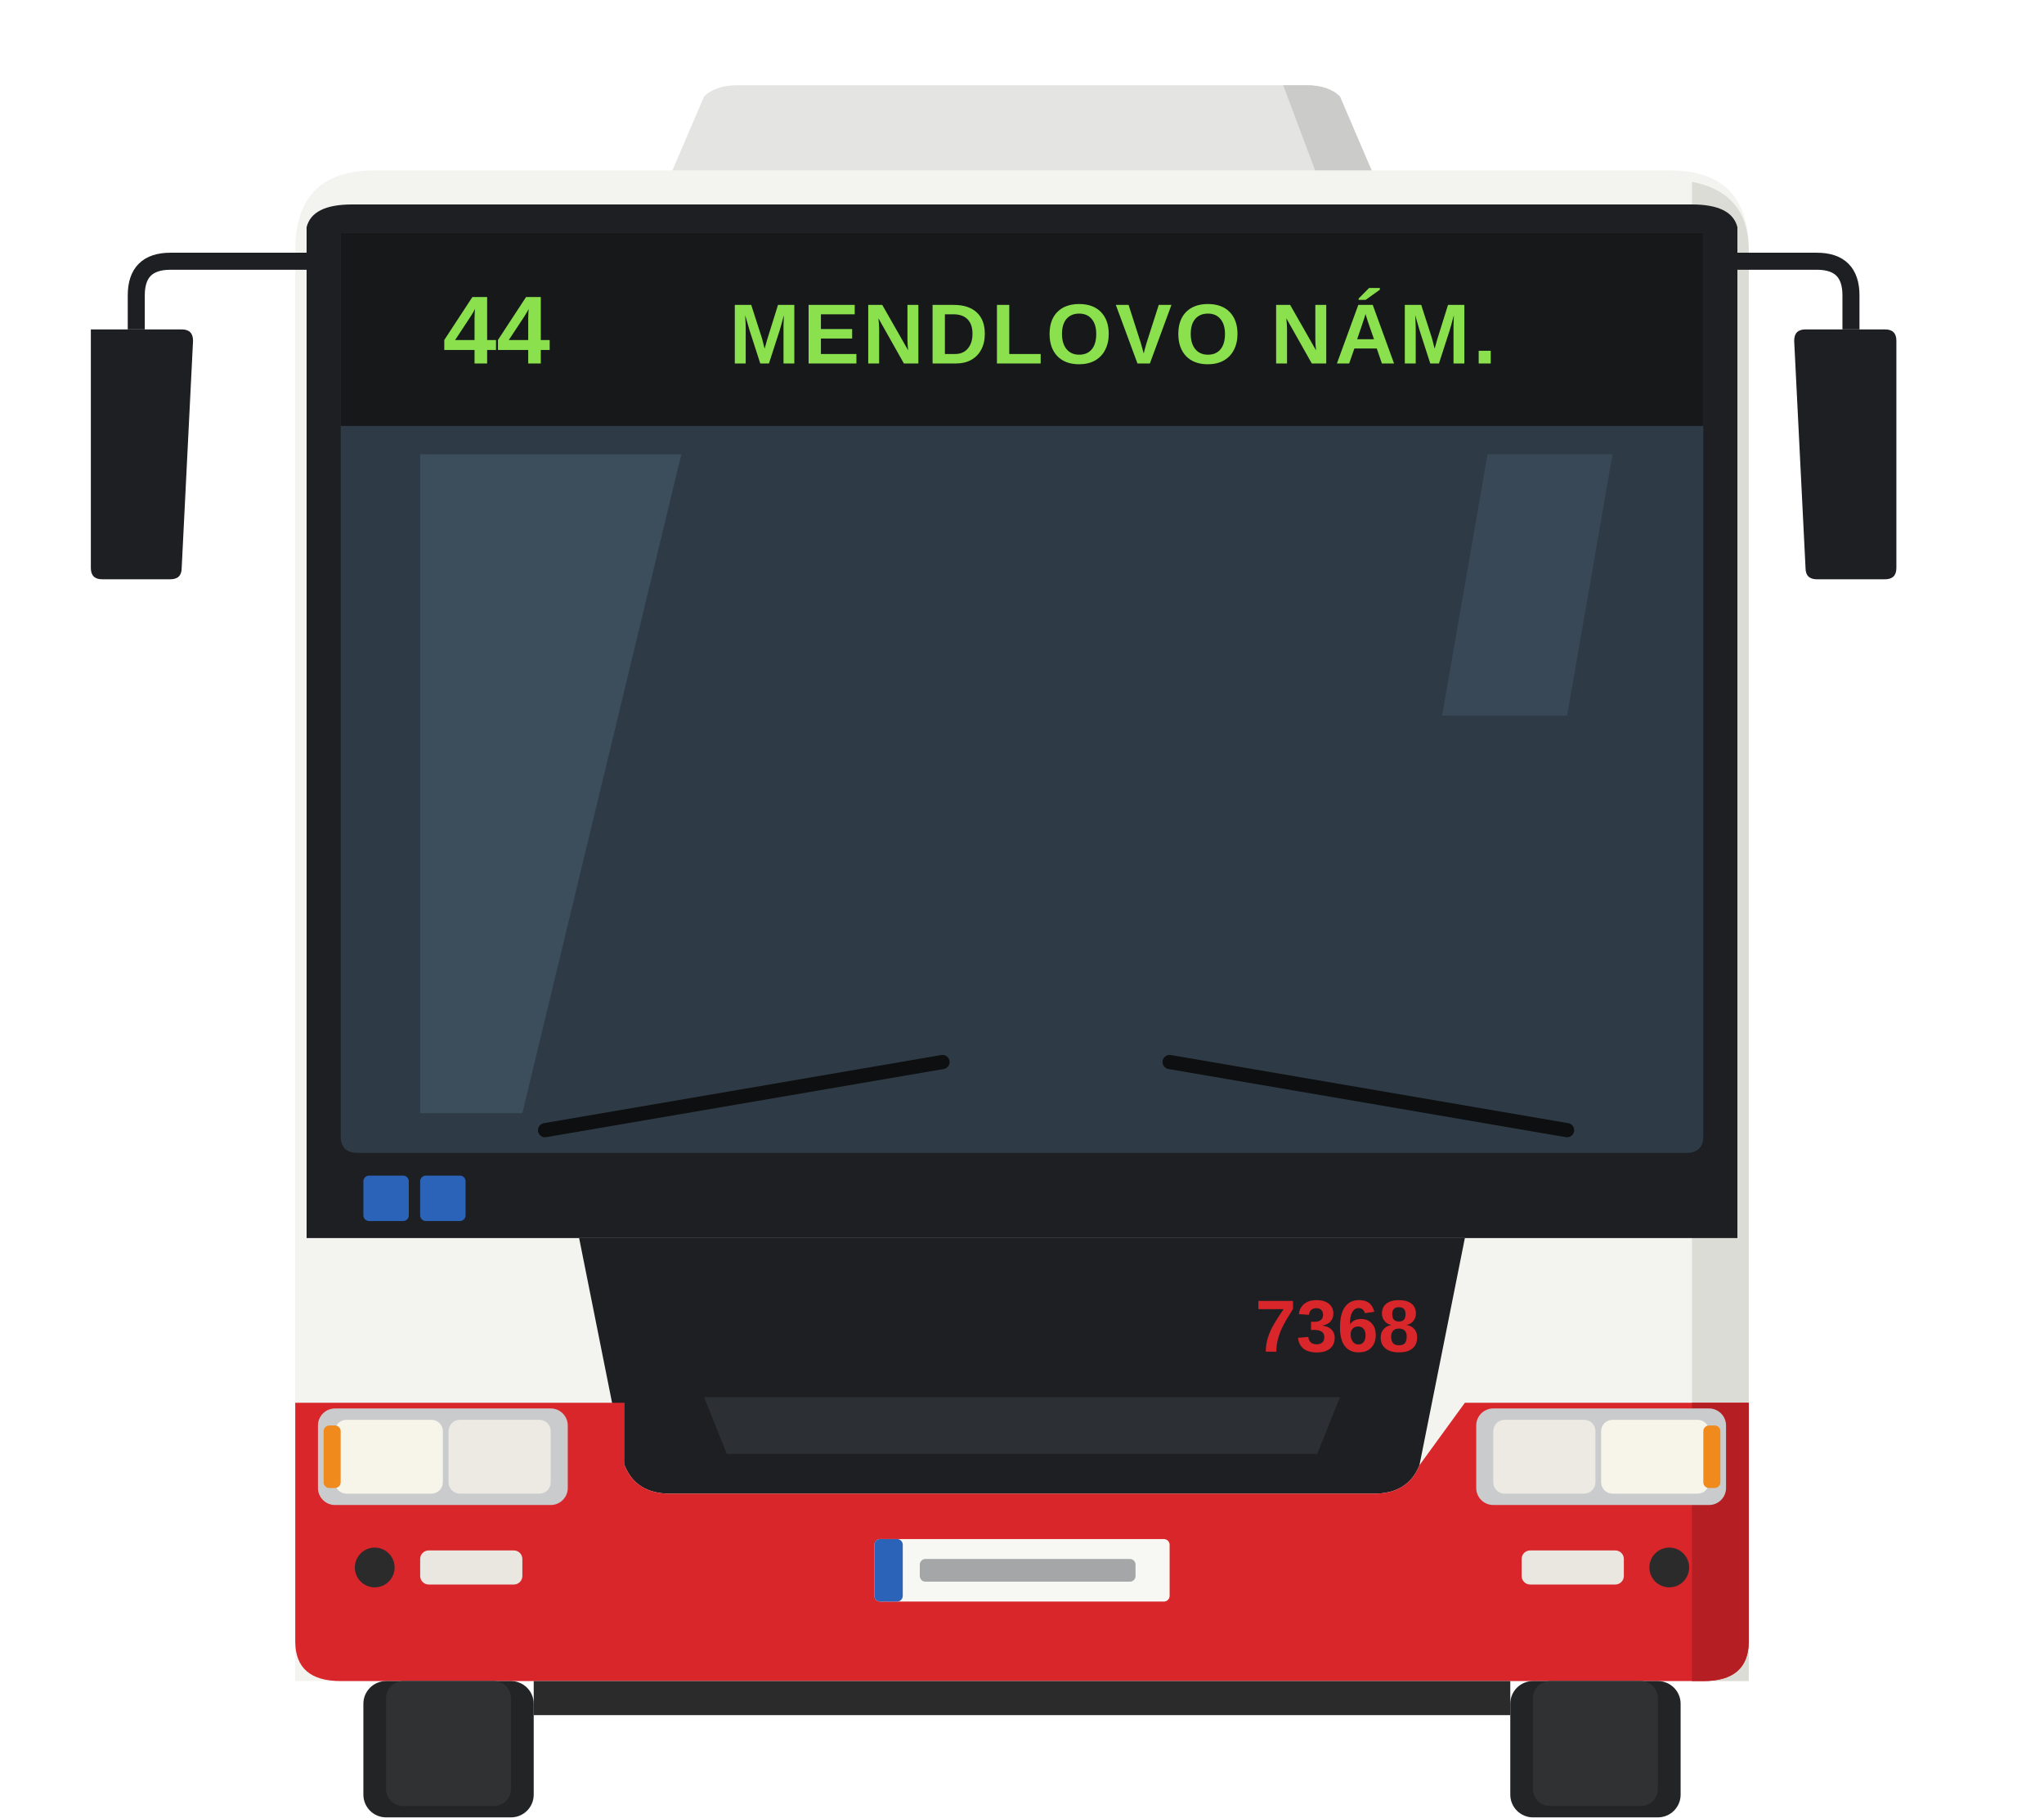
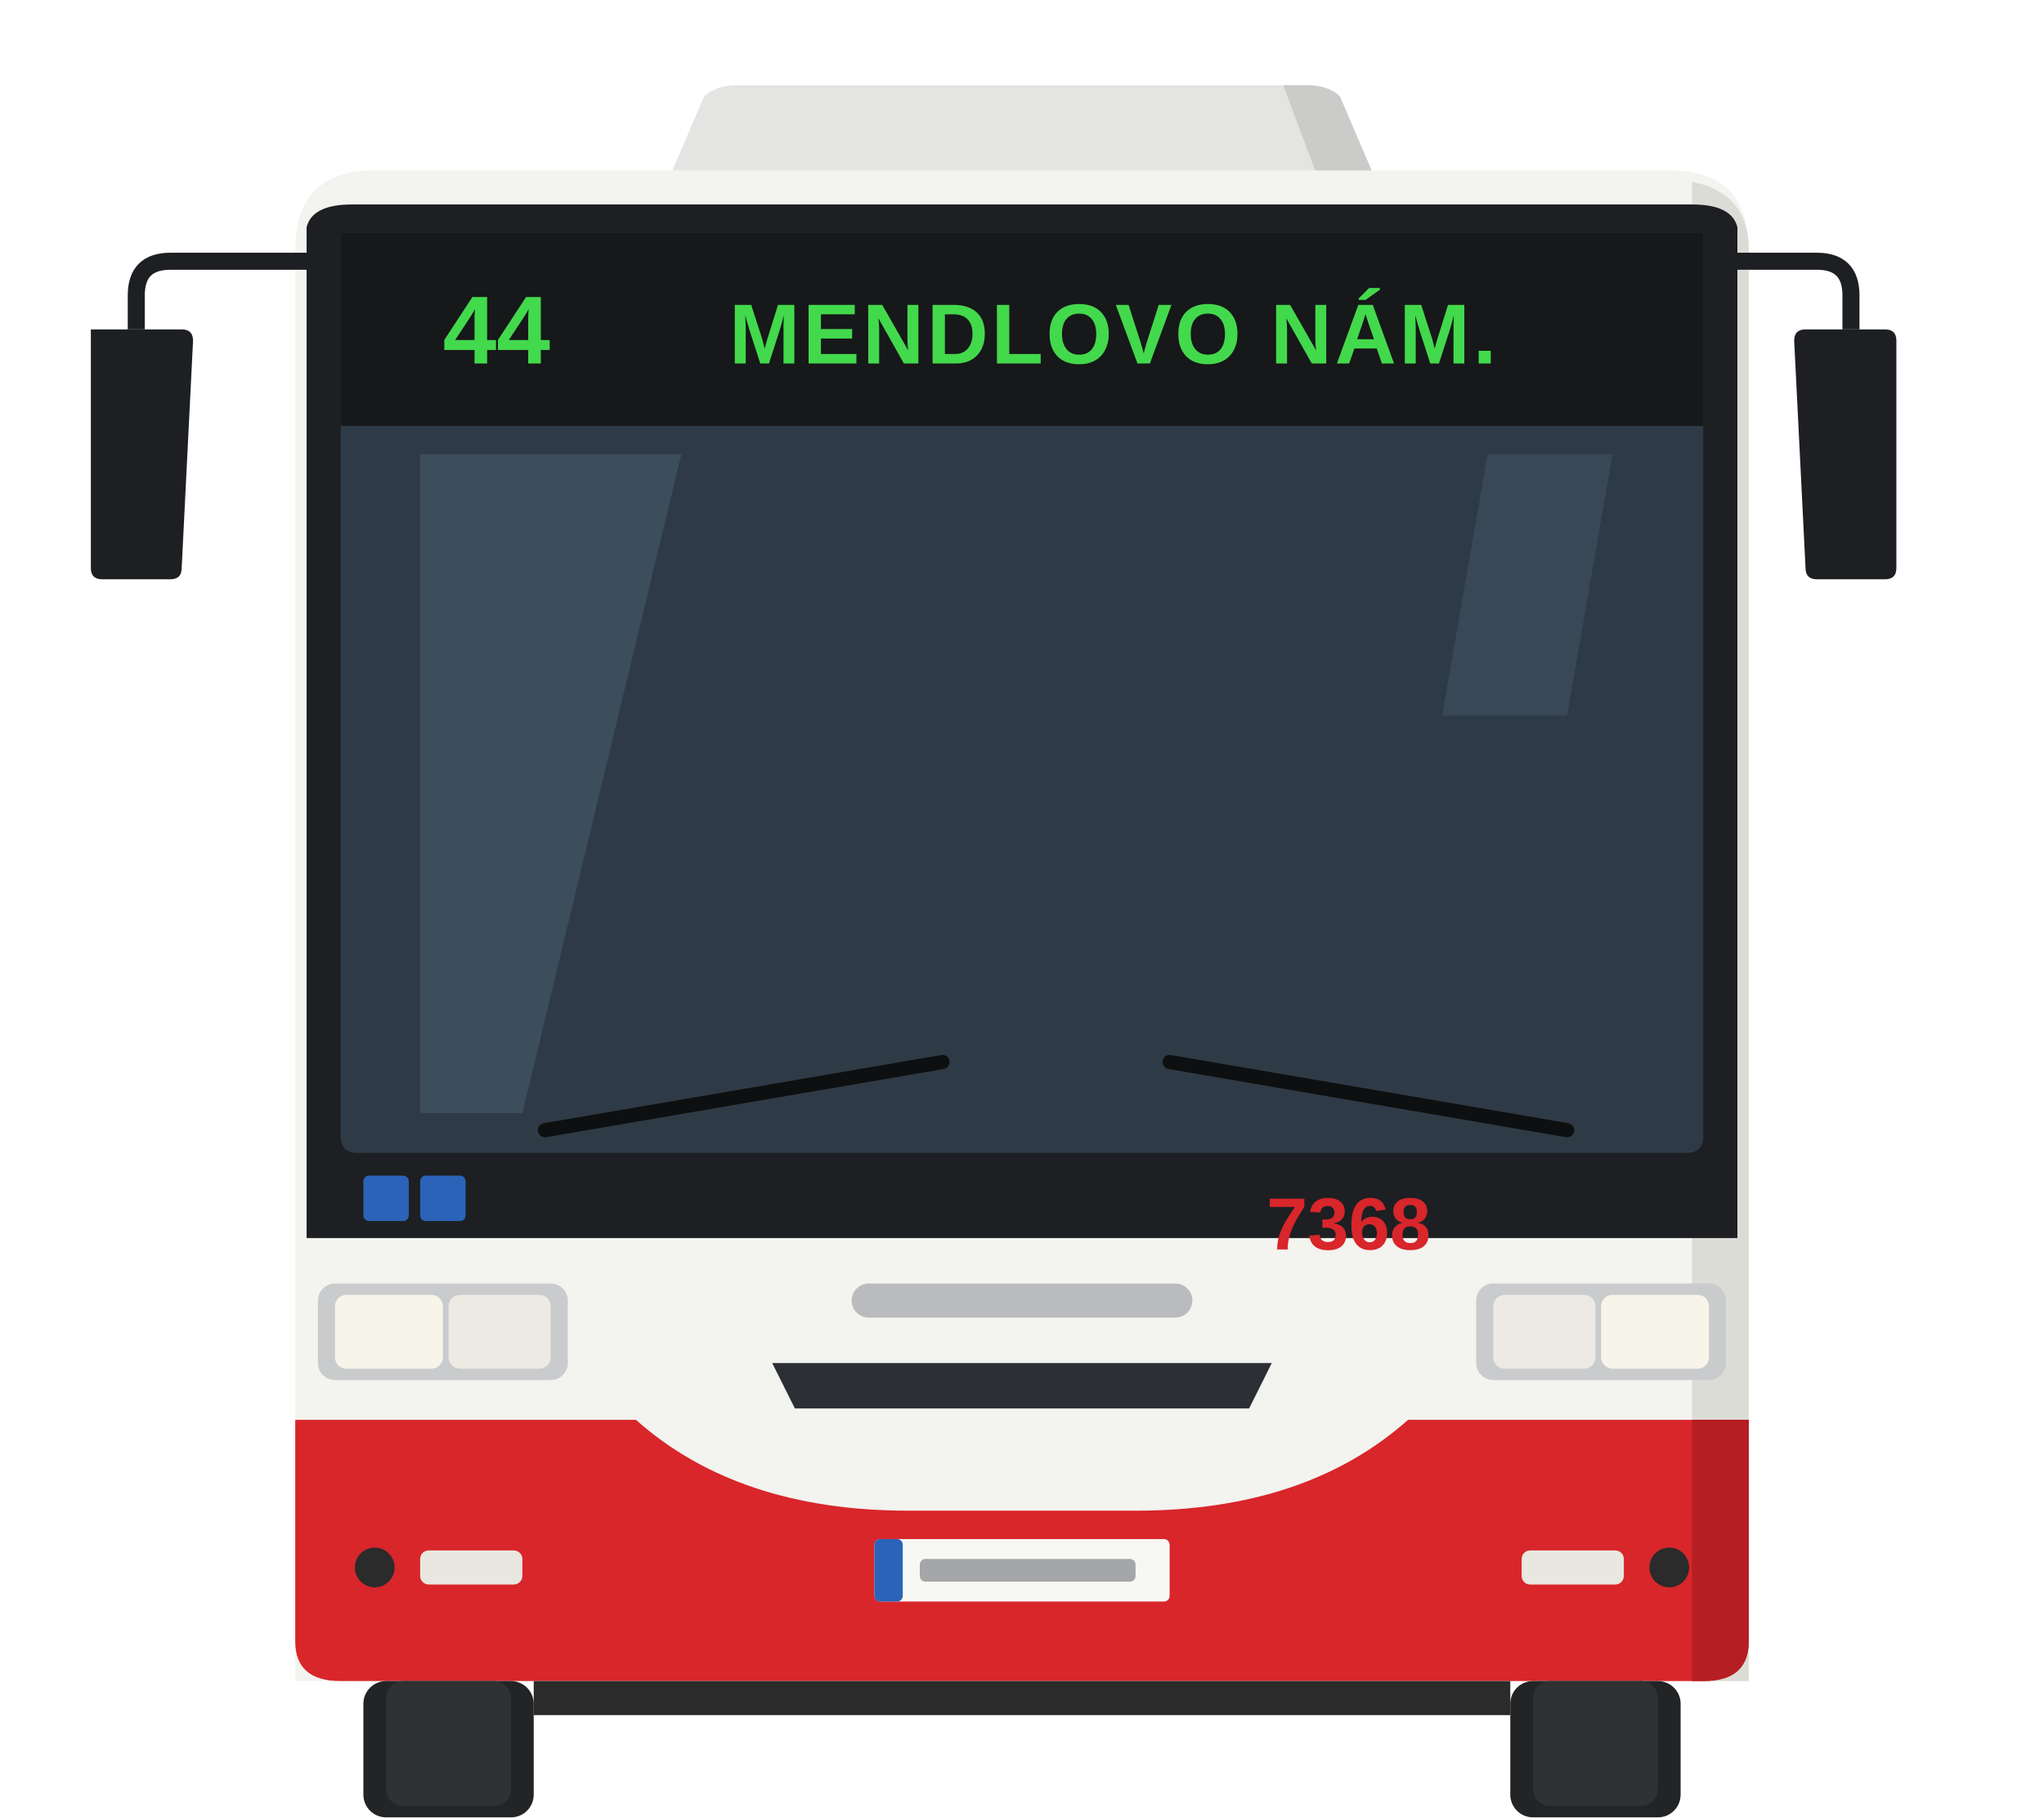
<svg xmlns="http://www.w3.org/2000/svg" viewBox="0 0 360 320">
  <path d="M118 31 L124 17 Q126 15 130 15 H230 Q234 15 236 17 L242 31 Z" fill="#e4e5e3" />
  <path d="M226 15 H230 Q234 15 236 17 L242 31 H232 Z" fill="#cbccca" />
  <path d="M52 296 V44 Q52 30 66 30 H294 Q308 30 308 44 V296 Z" fill="#f3f3ef" />
  <path d="M298 32 Q308 34 308 44 V296 H298 Z" fill="#dcdcd7" />
  <path d="M54 40 Q55 36 62 36 H298 Q305 36 306 40 V218 H54 Z" fill="#1d1f22" />
-   <path d="M102 218 H258 L250 258 Q248 263 242 263 H118 Q112 263 110 258 Z" fill="#1d1f22" />
  <path d="M60 41 H300 V200 Q300 203 297 203 H63 Q60 203 60 200 Z" fill="#2e3b46" />
  <rect x="60" y="41" width="240" height="34" fill="#16181a" />
  <path d="M74 80 L120 80 L92 196 L74 196 Z" fill="#46596a" opacity=".6" />
  <path d="M262 80 L284 80 L276 126 L254 126 Z" fill="#46596a" opacity=".45" />
-   <g font-family="Arial, sans-serif" font-weight="bold" fill="#8be04e">
+   <g font-family="Arial, sans-serif" font-weight="bold" fill="#43d94c">
    <text x="78" y="64" font-size="17">44</text>
    <text x="196" y="64" font-size="15" text-anchor="middle" letter-spacing=".5">MENDLOVO NÁM.</text>
  </g>
  <g stroke="#0e0f10" stroke-width="2.5" stroke-linecap="round">
    <path d="M96 199 L166 187" />
    <path d="M276 199 L206 187" />
  </g>
  <rect x="64" y="207" width="8" height="8" rx="1" fill="#2a63b8" />
  <rect x="74" y="207" width="8" height="8" rx="1" fill="#2a63b8" />
-   <text x="250" y="238" text-anchor="end" font-family="Arial, sans-serif" font-size="13" font-weight="bold" fill="#d8262b">7368</text>
-   <path d="M124 246 H236 L232 256 H128 Z" fill="#2c2f33" />
-   <path d="M52 247 H110 L110 258 Q112 263 118 263 H242 Q248 263 250 258 L258 247 H308 V289 Q308 296 300 296 H60 Q52 296 52 289 Z" fill="#d8262b" />
-   <path d="M298 247 H308 V289 Q308 296 300 296 H298 Z" fill="#b51e22" />
-   <rect x="56" y="248" width="44" height="17" rx="3" fill="#c9cbcd" />
-   <rect x="59" y="250" width="19" height="13" rx="2" fill="#f7f4ea" />
-   <rect x="79" y="250" width="18" height="13" rx="2" fill="#eceae2" />
-   <rect x="57" y="251" width="3" height="11" rx="1" fill="#f08a1c" />
-   <rect x="260" y="248" width="44" height="17" rx="3" fill="#c9cbcd" />
-   <rect x="263" y="250" width="18" height="13" rx="2" fill="#eceae2" />
-   <rect x="282" y="250" width="19" height="13" rx="2" fill="#f7f4ea" />
-   <rect x="300" y="251" width="3" height="11" rx="1" fill="#f08a1c" />
+   <text x="252" y="220" text-anchor="end" font-family="Arial, sans-serif" font-size="13" font-weight="bold" fill="#d8262b">7368</text>
+   <rect x="150" y="226" width="60" height="6" rx="3" fill="#b9bbbd" />
+   <path d="M136 240 H224 L220 248 H140 Z" fill="#2c2f33" />
+   <path d="M52 250 H112 Q130 266 160 266 H200 Q230 266 248 250 H308 V289 Q308 296 300 296 H60 Q52 296 52 289 Z" fill="#d8262b" />
+   <path d="M298 250 H308 V289 Q308 296 300 296 H298 Z" fill="#b51e22" />
+   <rect x="56" y="226" width="44" height="17" rx="3" fill="#c9cbcd" />
+   <rect x="59" y="228" width="19" height="13" rx="2" fill="#f7f4ea" />
+   <rect x="79" y="228" width="18" height="13" rx="2" fill="#eceae2" />
+   <rect x="260" y="226" width="44" height="17" rx="3" fill="#c9cbcd" />
+   <rect x="263" y="228" width="18" height="13" rx="2" fill="#eceae2" />
+   <rect x="282" y="228" width="19" height="13" rx="2" fill="#f7f4ea" />
  <circle cx="66" cy="276" r="3.5" fill="#2a2b2a" />
  <rect x="74" y="273" width="18" height="6" rx="1.5" fill="#e9e7df" />
  <circle cx="294" cy="276" r="3.5" fill="#2a2b2a" />
  <rect x="268" y="273" width="18" height="6" rx="1.5" fill="#e9e7df" />
  <rect x="154" y="271" width="52" height="11" rx="1" fill="#f7f7f4" />
  <rect x="154" y="271" width="5" height="11" rx="1" fill="#2a63b8" />
  <rect x="162" y="274.5" width="38" height="4" rx="1" fill="#a4a6a8" />
  <path d="M54 46 H30 Q24 46 24 52 V58" stroke="#1d1f22" stroke-width="3" fill="none" />
  <path d="M16 58 H32 Q34 58 34 60 L32 100 Q32 102 30 102 H18 Q16 102 16 100 Z" fill="#1d1f22" />
  <path d="M306 46 H320 Q326 46 326 52 V58" stroke="#1d1f22" stroke-width="3" fill="none" />
  <path d="M318 58 H332 Q334 58 334 60 V100 Q334 102 332 102 H320 Q318 102 318 100 L316 60 Q316 58 318 58 Z" fill="#1d1f22" />
  <rect x="64" y="296" width="30" height="24" rx="4" fill="#232425" />
  <rect x="68" y="296" width="22" height="22" rx="3" fill="#2f3132" />
  <rect x="266" y="296" width="30" height="24" rx="4" fill="#232425" />
  <rect x="270" y="296" width="22" height="22" rx="3" fill="#2f3132" />
  <rect x="94" y="296" width="172" height="6" fill="#2a2b2a" />
</svg>
